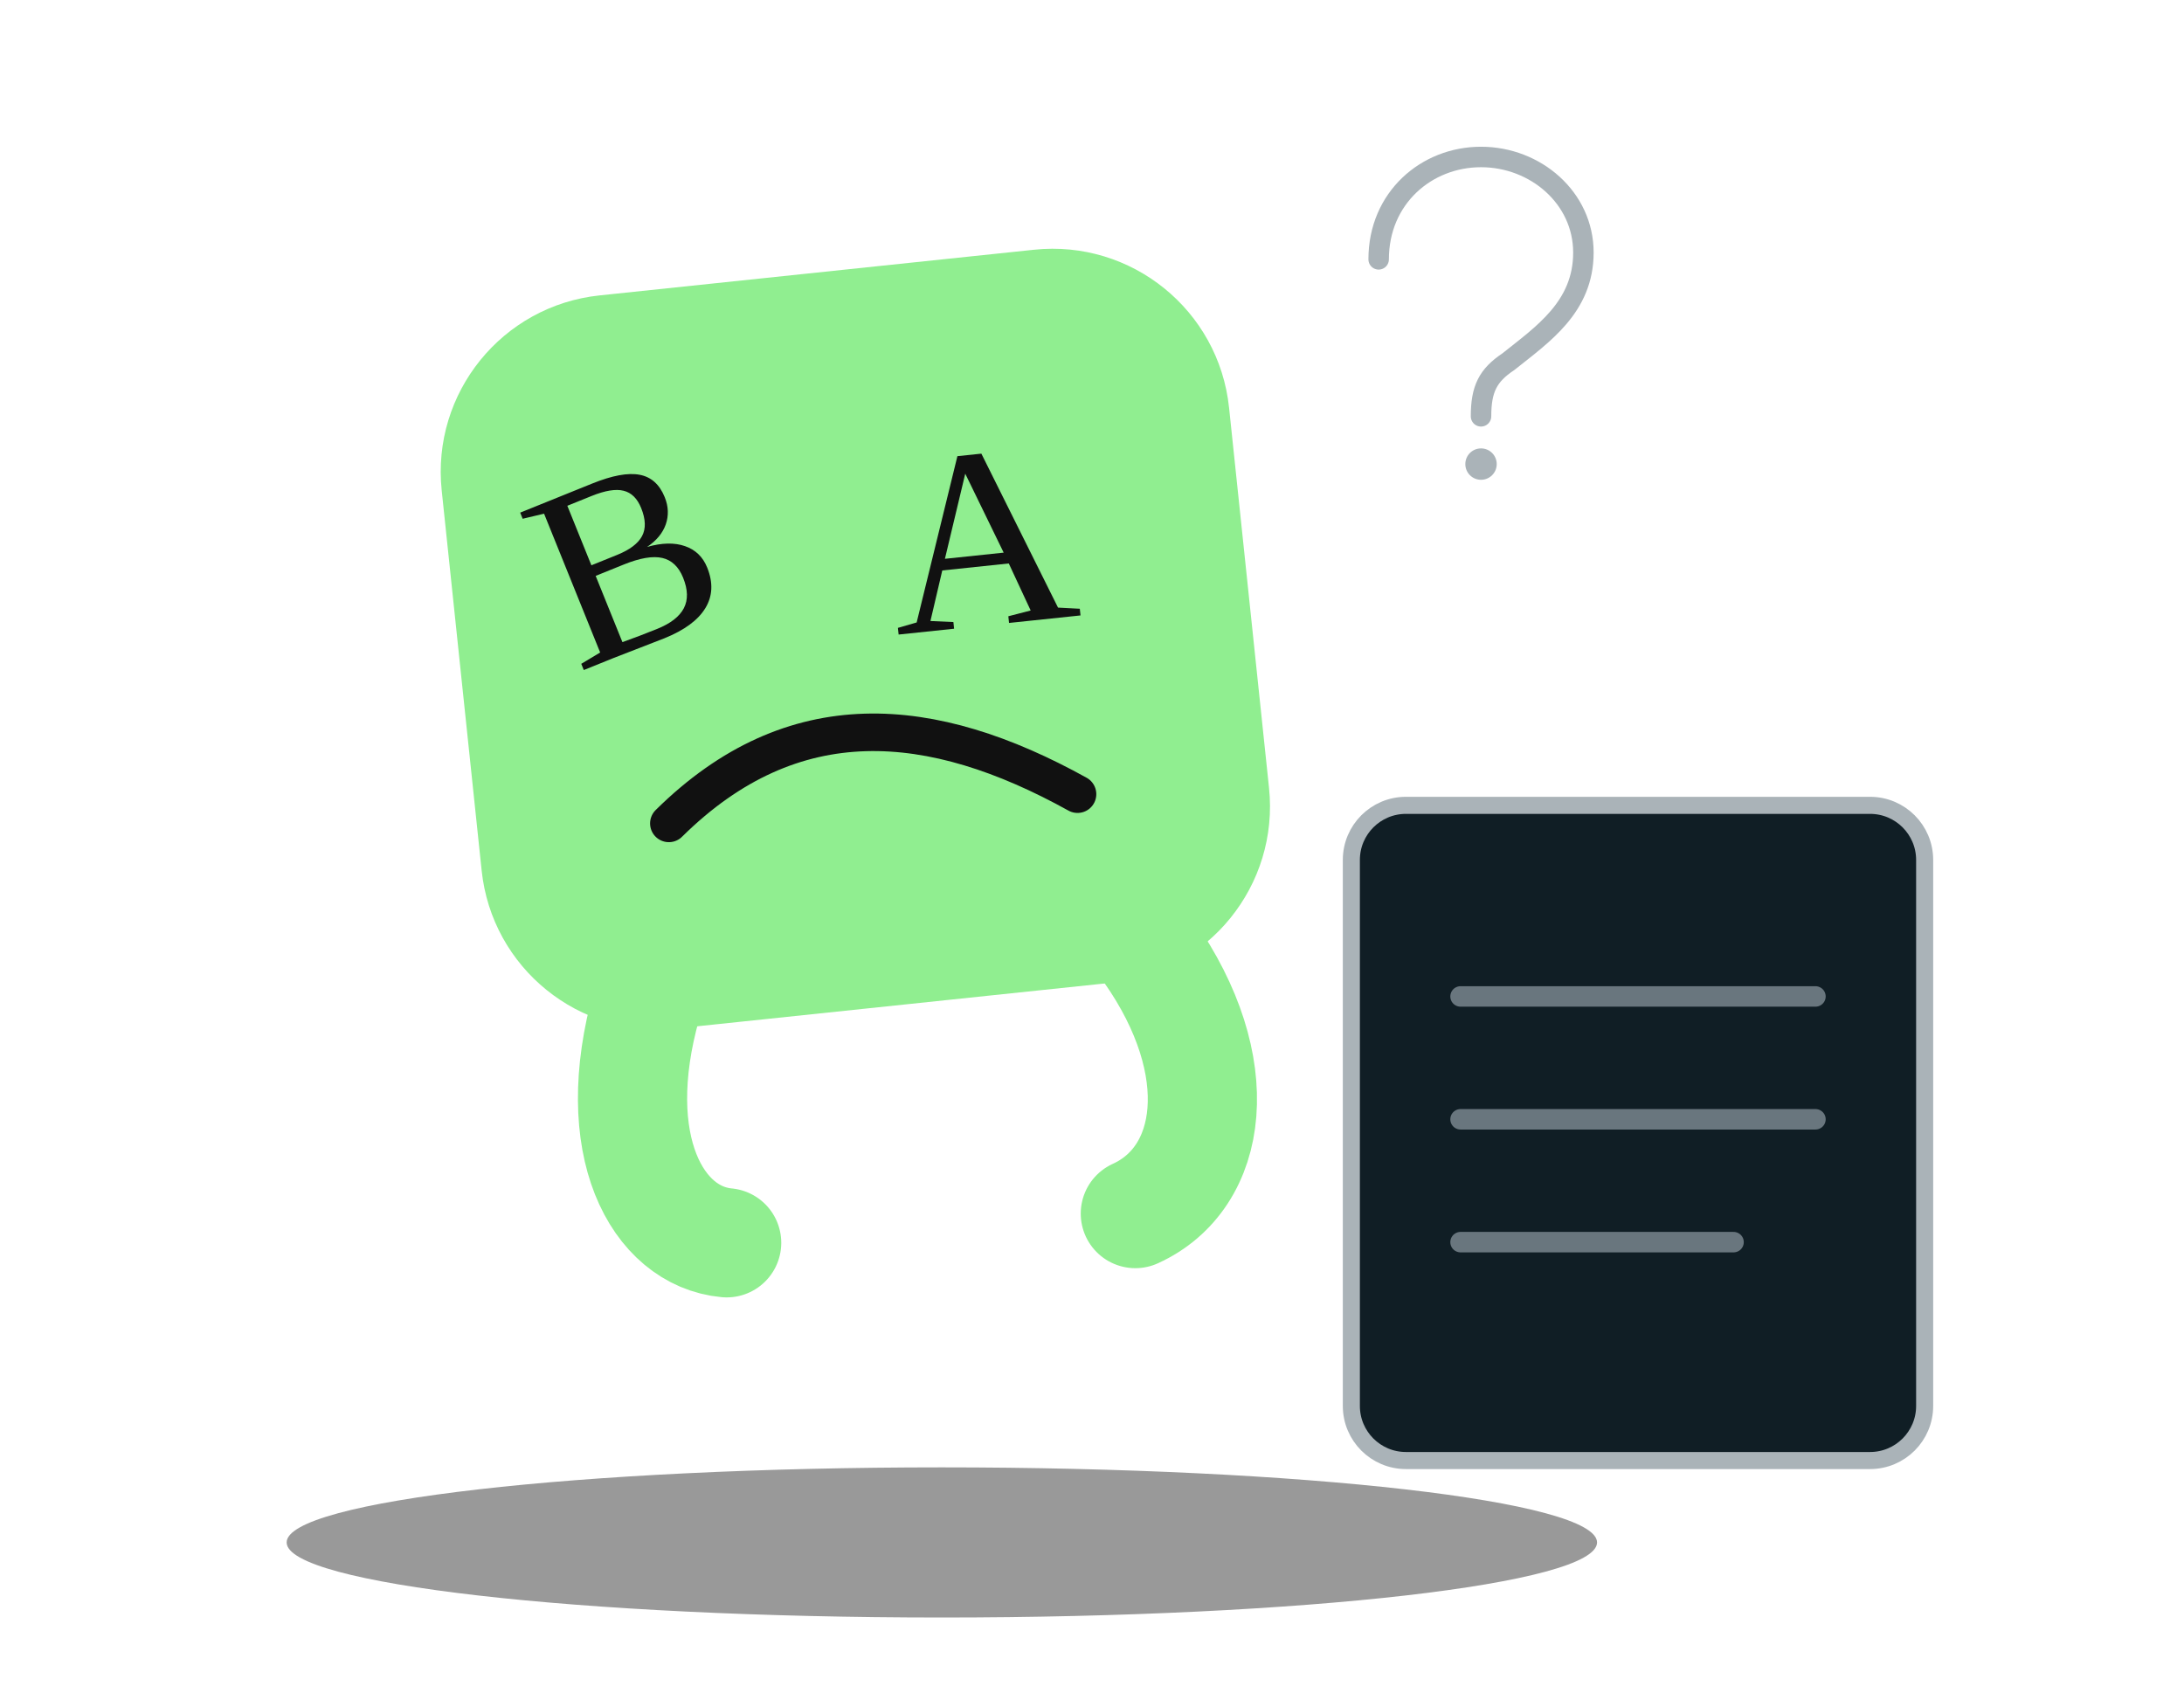
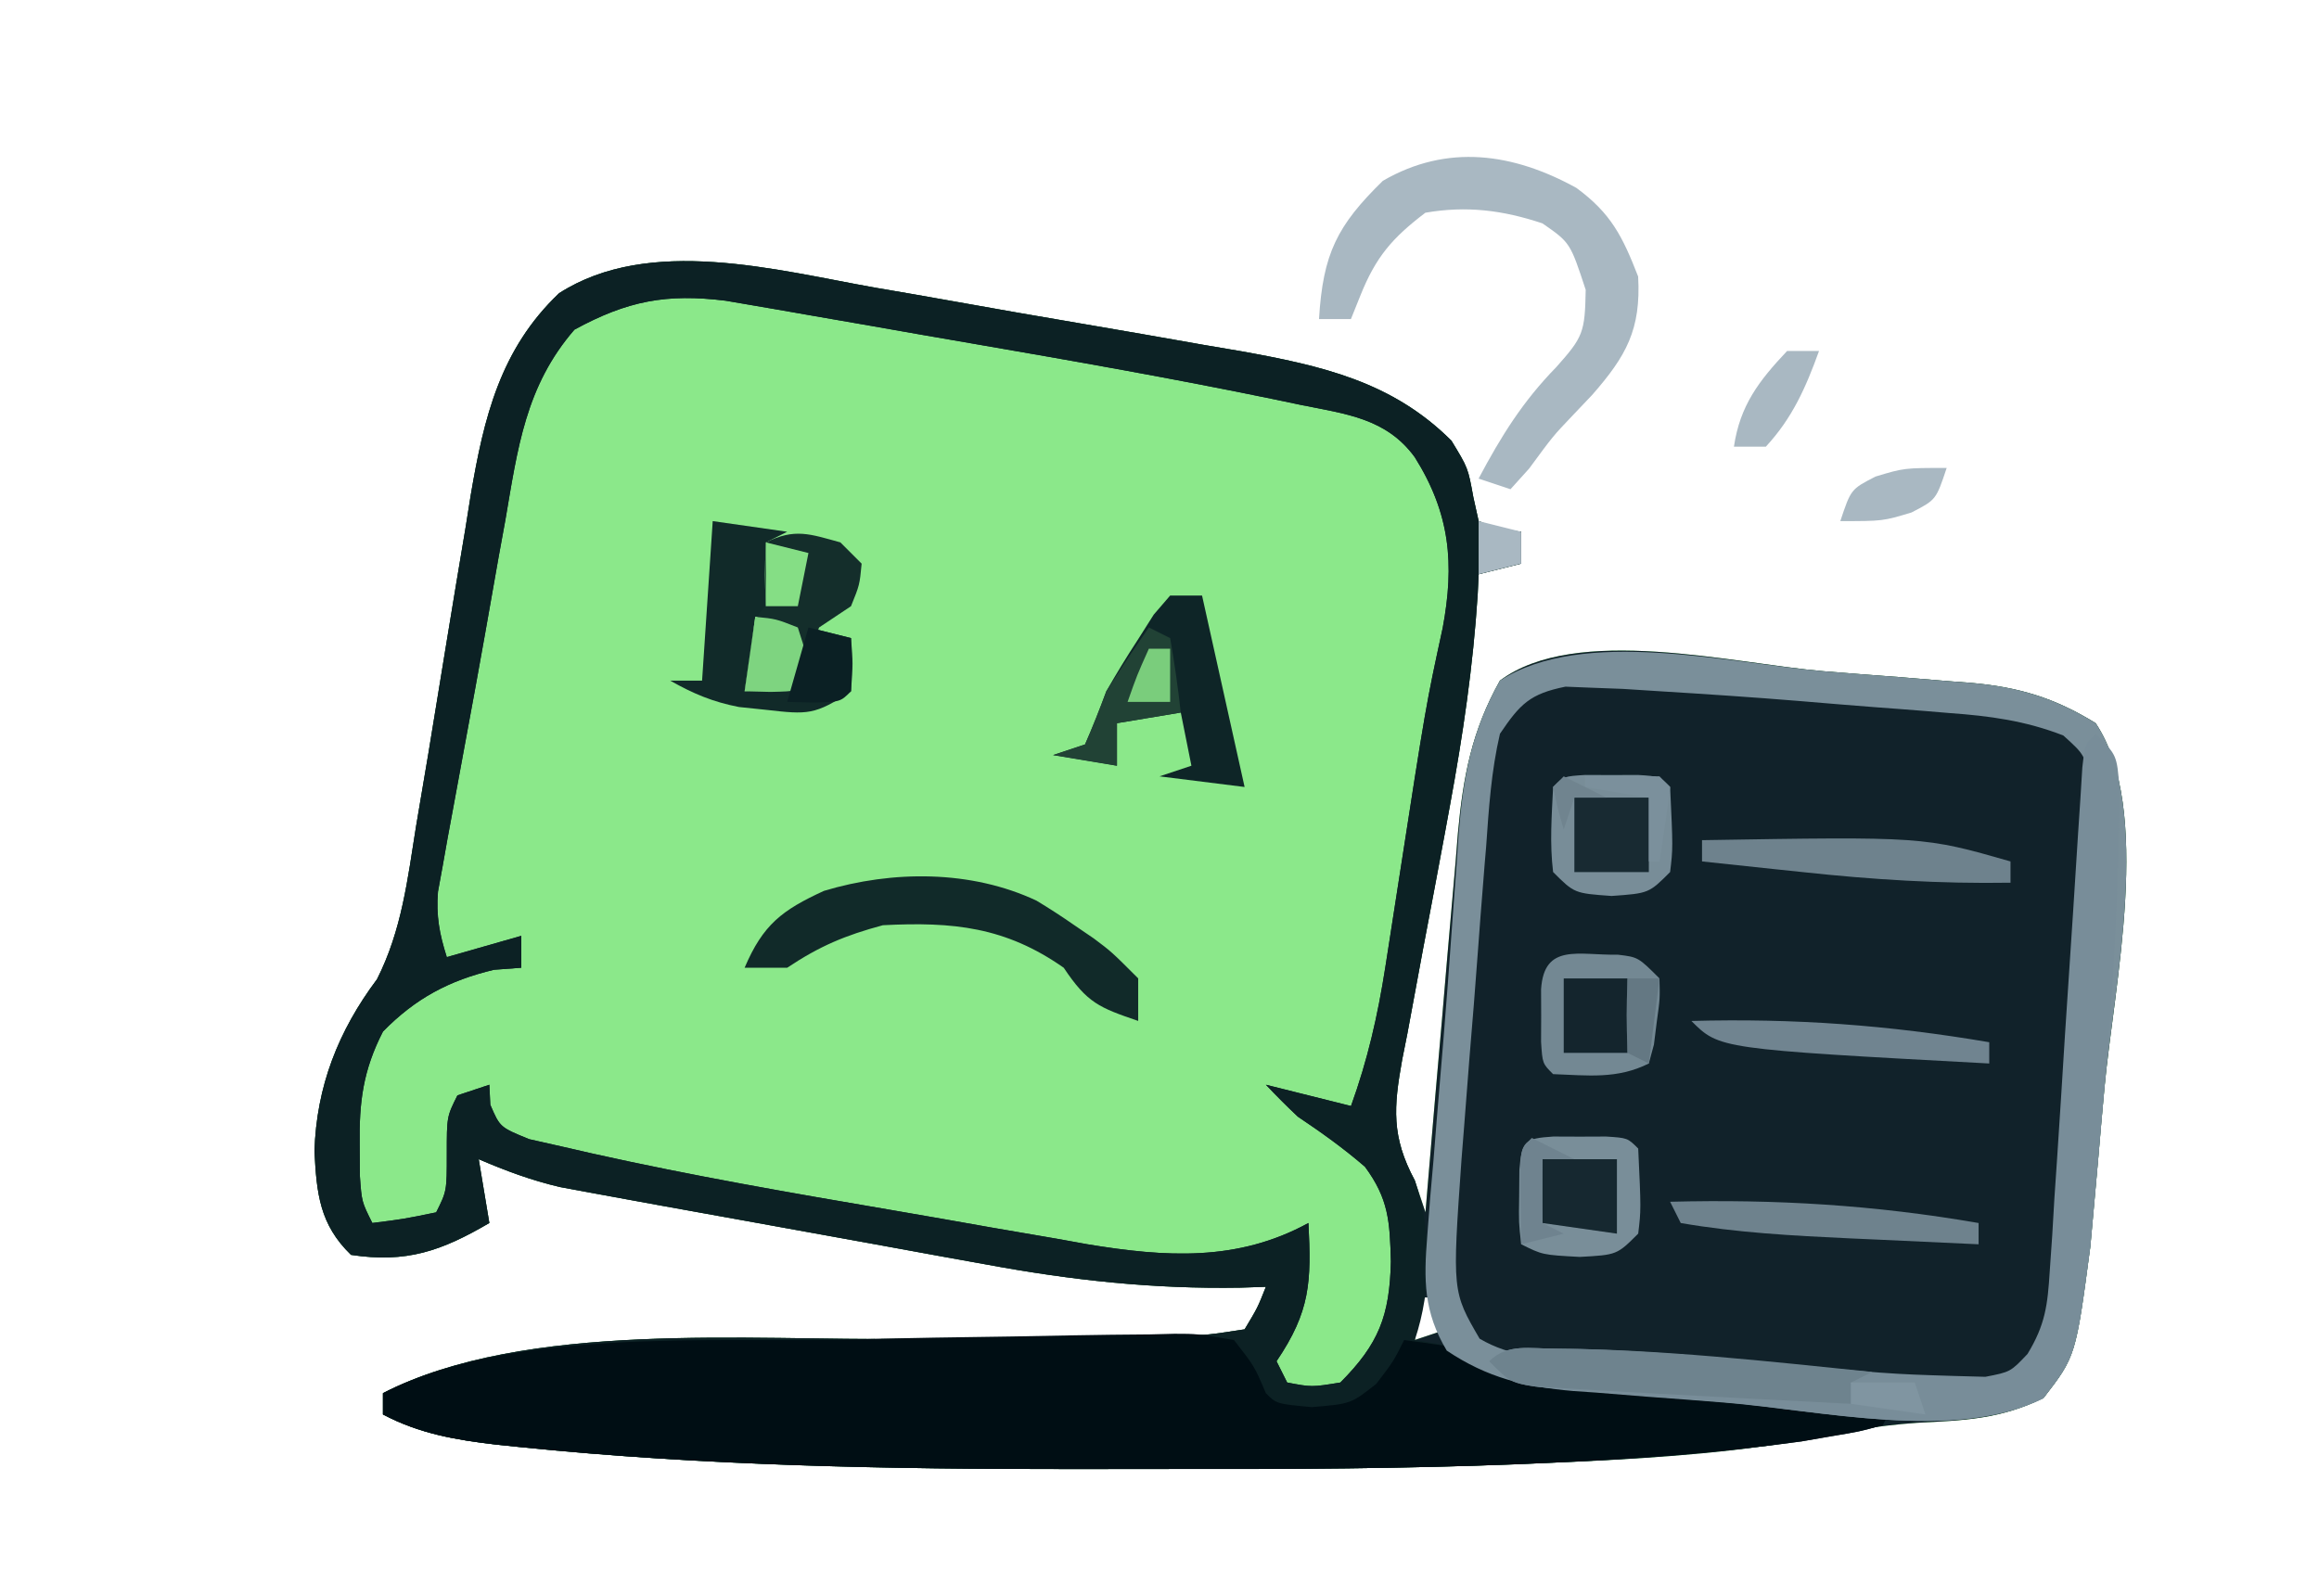
- <svg xmlns="http://www.w3.org/2000/svg" viewBox="0 0 320 250" fill="none">
-   <ellipse cx="138" cy="226" rx="96" ry="11" fill="#000" opacity="0.4" />
-   <g transform="translate(62 46) rotate(-6)">
-     <path d="M22 104c-8 20-2 34 8 36" stroke="#90EE90" stroke-width="16" stroke-linecap="round" />
-     <path d="M96 104c10 18 6 34-6 38" stroke="#90EE90" stroke-width="16" stroke-linecap="round" />
-     <rect width="116" height="108" rx="26" fill="#90EE90" />
-     <g fill="#111111" font-family="Georgia, 'Times New Roman', serif" font-size="38">
-       <text x="14" y="50" transform="rotate(-16 32 42)">B</text>
-       <text x="64" y="54">A</text>
-     </g>
-     <path d="M28 78c20-16 40-12 60 2" stroke="#111111" stroke-width="5.5" stroke-linecap="round" />
-   </g>
-   <g transform="translate(196 18)" fill="none" stroke="#AAB3B8" stroke-width="3" stroke-linecap="round">
-     <path d="M6 20c0-9 7-15 15-15s15 6 15 14c0 8-6 12-11 16-3 2-4 4-4 8" />
-     <circle cx="21" cy="50" r="2.3" fill="#AAB3B8" stroke="none" />
-   </g>
-   <g transform="translate(198 118)">
-     <rect width="84" height="96" rx="8" fill="#101E25" stroke="#AAB3B8" stroke-width="2.5" />
-     <g stroke="#69767E" stroke-width="3" stroke-linecap="round">
-       <path d="M16 28h52" />
-       <path d="M16 46h52" />
-       <path d="M16 64h40" />
-     </g>
-   </g>
+ <svg xmlns="http://www.w3.org/2000/svg" viewBox="0 0 218 150" fill="none">
+   <path d="M0 0 C1.23 0.21 2.46 0.42 3.73 0.64 C6.97 1.21 10.21 1.78 13.45 2.36 C15.43 2.7 17.41 3.04 19.39 3.38 C23.22 4.03 27.05 4.7 30.88 5.38 C32.05 5.57 33.22 5.77 34.42 5.98 C41.95 7.34 48.6 8.82 54.18 14.39 C55.74 16.95 55.74 16.95 56.24 19.7 C56.4 20.45 56.57 21.19 56.74 21.95 C58.8 22.77 58.8 22.77 60.74 22.95 C60.74 23.94 60.74 24.93 60.74 25.95 C59.42 26.28 58.1 26.61 56.74 26.95 C56.72 27.27 56.72 27.27 56.65 28.86 C56.22 35.57 55.26 42.09 54.04 48.7 C53.88 49.56 53.72 50.43 53.56 51.32 C52.89 54.93 52.21 58.54 51.52 62.15 C51.02 64.81 50.53 67.47 50.04 70.14 C49.96 70.54 49.96 70.54 49.55 72.6 C48.75 77.05 48.52 79.82 50.74 83.95 C51.07 84.94 51.4 85.93 51.74 86.95 C51.84 85.69 51.95 84.42 52.06 83.12 C52.45 78.4 52.87 73.68 53.28 68.97 C53.46 66.93 53.63 64.89 53.8 62.85 C54.05 59.92 54.31 56.98 54.57 54.04 C54.64 53.14 54.71 52.23 54.79 51.3 C55.28 45.96 56.1 41.67 58.74 36.95 C65.86 31.61 80.7 35.35 89.19 36.07 C91.56 36.27 93.93 36.44 96.31 36.62 C97.83 36.75 99.36 36.88 100.88 37 C101.58 37.05 102.28 37.1 103 37.16 C107.51 37.56 110.89 38.57 114.74 40.95 C120.16 49.08 116.45 65.67 115.57 75.25 C115.36 77.48 115.17 79.71 114.98 81.95 C114.85 83.4 114.72 84.85 114.59 86.3 C114.53 86.94 114.53 86.94 114.24 90.18 C112.87 100.48 112.87 100.48 109.86 104.39 C105.84 106.4 102.38 106.51 97.93 106.74 C94.1 107 90.45 107.68 86.7 108.45 C78.94 109.76 71.06 110.18 63.21 110.51 C62.71 110.53 62.71 110.53 60.21 110.64 C49.64 111.05 39.06 111.1 28.48 111.08 C25.24 111.08 22 111.08 18.77 111.09 C1.35 111.1 -16.05 110.79 -33.39 109.02 C-34.11 108.94 -34.84 108.87 -35.58 108.79 C-39.41 108.35 -42.83 107.76 -46.26 105.95 C-46.26 105.29 -46.26 104.63 -46.26 103.95 C-32.87 97.08 -11.64 99.04 3.03 98.85 C6.6 98.8 10.16 98.74 13.73 98.68 C16.41 98.64 19.08 98.62 21.76 98.61 C23.42 98.58 25.09 98.56 26.75 98.53 C27.14 98.53 27.14 98.53 29.1 98.53 C31.26 98.48 31.26 98.48 34.74 97.95 C35.96 95.92 35.96 95.92 36.74 93.95 C35.95 93.98 35.17 94 34.36 94.03 C26.13 94.17 18.48 93.34 10.39 91.84 C9.18 91.62 7.97 91.4 6.72 91.18 C4.18 90.72 1.64 90.26 -0.89 89.79 C-4.78 89.08 -8.66 88.38 -12.55 87.68 C-15.03 87.24 -17.5 86.79 -19.98 86.34 C-20.56 86.23 -20.56 86.23 -23.49 85.7 C-24.57 85.5 -25.65 85.3 -26.76 85.1 C-27.7 84.92 -28.65 84.75 -29.62 84.57 C-32.31 83.94 -34.73 83.04 -37.26 81.95 C-36.93 83.93 -36.6 85.91 -36.26 87.95 C-40.75 90.58 -44.05 91.74 -49.26 90.95 C-52.22 88.09 -52.5 85.16 -52.7 81.2 C-52.52 75.13 -50.46 69.89 -46.82 65.03 C-44.49 60.42 -43.95 55.66 -43.14 50.59 C-42.76 48.32 -42.38 46.05 -41.99 43.78 C-41.41 40.21 -40.82 36.64 -40.24 33.07 C-39.68 29.62 -39.1 26.17 -38.52 22.71 C-38.35 21.66 -38.18 20.6 -38.01 19.51 C-36.77 12.21 -35.24 5.79 -29.7 0.52 C-21.2 -4.93 -9.3 -1.65 0 0 Z M50.74 94.95 C50.74 96.27 50.74 97.59 50.74 98.95 C51.73 98.62 52.72 98.29 53.74 97.95 C53.41 96.96 53.08 95.97 52.74 94.95 C52.08 94.95 51.42 94.95 50.74 94.95 Z " fill="#8BE88A" transform="translate(82.26172,27.04688)" />
+   <path d="M0 0 C1.23 0.21 2.46 0.42 3.73 0.64 C6.97 1.21 10.21 1.78 13.45 2.36 C15.43 2.7 17.41 3.04 19.39 3.38 C23.22 4.03 27.05 4.7 30.88 5.38 C32.05 5.57 33.22 5.77 34.42 5.98 C41.95 7.34 48.6 8.82 54.18 14.39 C55.74 16.95 55.74 16.95 56.24 19.7 C56.4 20.45 56.57 21.19 56.74 21.95 C58.8 22.77 58.8 22.77 60.74 22.95 C60.74 23.94 60.74 24.93 60.74 25.95 C59.42 26.28 58.1 26.61 56.74 26.95 C56.72 27.27 56.72 27.27 56.65 28.86 C56.22 35.57 55.26 42.09 54.04 48.7 C53.88 49.56 53.72 50.43 53.56 51.32 C52.89 54.93 52.21 58.54 51.52 62.15 C51.02 64.81 50.53 67.47 50.04 70.14 C49.96 70.54 49.96 70.54 49.55 72.6 C48.75 77.05 48.52 79.82 50.74 83.95 C51.07 84.94 51.4 85.93 51.74 86.95 C51.84 85.69 51.95 84.42 52.06 83.12 C52.45 78.4 52.87 73.68 53.28 68.97 C53.46 66.93 53.63 64.89 53.8 62.85 C54.05 59.92 54.31 56.98 54.57 54.04 C54.64 53.14 54.71 52.23 54.79 51.3 C55.28 45.96 56.1 41.67 58.74 36.95 C65.86 31.61 80.7 35.35 89.19 36.07 C91.56 36.27 93.93 36.44 96.31 36.62 C97.83 36.75 99.36 36.88 100.88 37 C101.58 37.05 102.28 37.1 103 37.16 C107.51 37.56 110.89 38.57 114.74 40.95 C120.16 49.08 116.45 65.67 115.57 75.25 C115.36 77.48 115.17 79.71 114.98 81.95 C114.85 83.4 114.72 84.85 114.59 86.3 C114.53 86.94 114.53 86.94 114.24 90.18 C112.87 100.48 112.87 100.48 109.86 104.39 C105.84 106.4 102.38 106.51 97.93 106.74 C94.1 107 90.45 107.68 86.7 108.45 C78.94 109.76 71.06 110.18 63.21 110.51 C62.71 110.53 62.71 110.53 60.21 110.64 C49.64 111.05 39.06 111.1 28.48 111.08 C25.24 111.08 22 111.08 18.77 111.09 C1.35 111.1 -16.05 110.79 -33.39 109.02 C-34.11 108.94 -34.84 108.87 -35.58 108.79 C-39.41 108.35 -42.83 107.76 -46.26 105.95 C-46.26 105.29 -46.26 104.63 -46.26 103.95 C-32.87 97.08 -11.64 99.04 3.03 98.85 C6.6 98.8 10.16 98.74 13.73 98.68 C16.41 98.64 19.08 98.62 21.76 98.61 C23.42 98.58 25.09 98.56 26.75 98.53 C27.14 98.53 27.14 98.53 29.1 98.53 C31.26 98.48 31.26 98.48 34.74 97.95 C35.96 95.92 35.96 95.92 36.74 93.95 C35.95 93.98 35.17 94 34.36 94.03 C26.13 94.17 18.48 93.34 10.39 91.84 C9.18 91.62 7.97 91.4 6.72 91.18 C4.18 90.72 1.64 90.26 -0.89 89.79 C-4.78 89.08 -8.66 88.38 -12.55 87.68 C-15.03 87.24 -17.5 86.79 -19.98 86.34 C-20.56 86.23 -20.56 86.23 -23.49 85.7 C-24.57 85.5 -25.65 85.3 -26.76 85.1 C-27.7 84.92 -28.65 84.75 -29.62 84.57 C-32.31 83.94 -34.73 83.04 -37.26 81.95 C-36.93 83.93 -36.6 85.91 -36.26 87.95 C-40.75 90.58 -44.05 91.74 -49.26 90.95 C-52.22 88.09 -52.5 85.16 -52.7 81.2 C-52.52 75.13 -50.46 69.89 -46.82 65.03 C-44.49 60.42 -43.95 55.66 -43.14 50.59 C-42.76 48.32 -42.38 46.05 -41.99 43.78 C-41.41 40.21 -40.82 36.64 -40.24 33.07 C-39.68 29.62 -39.1 26.17 -38.52 22.71 C-38.35 21.66 -38.18 20.6 -38.01 19.51 C-36.77 12.21 -35.24 5.79 -29.7 0.52 C-21.2 -4.93 -9.3 -1.65 0 0 Z M-28.26 3.95 C-32.86 9.25 -33.6 15.12 -34.76 21.89 C-34.86 22.46 -34.86 22.46 -35.39 25.34 C-35.81 27.7 -36.23 30.06 -36.64 32.43 C-37.24 35.83 -37.87 39.24 -38.5 42.64 C-38.88 44.7 -39.26 46.76 -39.64 48.83 C-39.82 49.79 -40 50.75 -40.18 51.74 C-40.34 52.63 -40.5 53.53 -40.66 54.45 C-40.73 54.83 -40.73 54.83 -41.09 56.8 C-41.27 59.09 -40.95 60.77 -40.26 62.95 C-37.95 62.29 -35.64 61.63 -33.26 60.95 C-33.26 61.94 -33.26 62.93 -33.26 63.95 C-34.11 64.02 -34.95 64.08 -35.82 64.14 C-40.04 65.14 -43.22 66.84 -46.26 69.95 C-48.13 73.59 -48.51 76.57 -48.45 80.64 C-48.44 81.59 -48.44 82.55 -48.43 83.53 C-48.26 85.95 -48.26 85.95 -47.26 87.95 C-44.32 87.58 -44.32 87.58 -41.26 86.95 C-40.26 84.95 -40.26 84.95 -40.26 81.45 C-40.26 77.95 -40.26 77.95 -39.26 75.95 C-38.77 75.79 -38.77 75.79 -36.26 74.95 C-36.23 75.57 -36.2 76.19 -36.17 76.83 C-35.26 78.95 -35.26 78.95 -32.51 80.07 C-31.25 80.35 -29.99 80.64 -28.7 80.93 C-28.34 81.01 -28.34 81.01 -26.57 81.42 C-17.26 83.5 -7.86 85.13 1.53 86.73 C4.7 87.27 7.86 87.83 11.02 88.39 C13.06 88.74 15.1 89.09 17.14 89.44 C18.07 89.61 19 89.78 19.96 89.95 C27.29 91.16 34.06 91.61 40.74 87.95 C41.02 93.5 40.92 96.25 37.74 100.95 C38.07 101.61 38.4 102.27 38.74 102.95 C41.05 103.39 41.05 103.39 43.74 102.95 C47.36 99.31 48.37 96.68 48.49 91.58 C48.39 87.82 48.29 85.7 46.05 82.66 C44.02 80.91 41.96 79.44 39.74 77.95 C38.71 76.98 37.71 75.98 36.74 74.95 C39.38 75.61 42.02 76.27 44.74 76.95 C46.3 72.63 47.25 68.48 47.96 63.94 C48.06 63.28 48.16 62.63 48.27 61.95 C48.6 59.87 48.92 57.79 49.24 55.7 C51.79 39.23 51.79 39.23 53.36 32 C54.48 25.98 54.07 21.26 50.74 15.95 C48.07 12.28 44.25 11.88 40.04 11.03 C39.25 10.87 38.47 10.7 37.66 10.53 C28.14 8.56 18.57 6.88 9 5.23 C5.88 4.7 2.77 4.15 -0.35 3.6 C-2.35 3.25 -4.35 2.91 -6.34 2.56 C-7.27 2.4 -8.19 2.24 -9.14 2.07 C-10.01 1.92 -10.87 1.78 -11.76 1.62 C-12.13 1.56 -12.13 1.56 -14.04 1.23 C-19.6 0.54 -23.27 1.23 -28.26 3.95 Z M50.74 94.95 C50.74 96.27 50.74 97.59 50.74 98.95 C51.73 98.62 52.72 98.29 53.74 97.95 C53.41 96.96 53.08 95.97 52.74 94.95 C52.08 94.95 51.42 94.95 50.74 94.95 Z " fill="#11222A" transform="translate(82.26172,27.04688)" />
+   <path d="M0 0 C1.23 0.21 2.46 0.42 3.73 0.64 C6.97 1.21 10.21 1.78 13.45 2.36 C15.43 2.7 17.41 3.04 19.39 3.38 C23.22 4.03 27.05 4.7 30.88 5.38 C32.05 5.57 33.22 5.77 34.42 5.98 C41.95 7.34 48.6 8.82 54.18 14.39 C55.74 16.95 55.74 16.95 56.24 19.7 C56.4 20.45 56.57 21.19 56.74 21.95 C58.8 22.77 58.8 22.77 60.74 22.95 C60.74 23.94 60.74 24.93 60.74 25.95 C59.42 26.28 58.1 26.61 56.74 26.95 C56.72 27.27 56.72 27.27 56.65 28.86 C56.22 35.57 55.26 42.09 54.04 48.7 C53.88 49.56 53.72 50.43 53.56 51.32 C52.89 54.93 52.21 58.54 51.52 62.15 C51.02 64.81 50.53 67.47 50.04 70.14 C49.96 70.54 49.96 70.54 49.55 72.6 C48.75 77.05 48.52 79.82 50.74 83.95 C52.34 88.76 52.35 94.12 50.74 98.95 C51.11 99.02 51.11 99.02 52.99 99.33 C55.74 99.95 55.74 99.95 57.39 100.94 C60.82 102.42 64.32 102.54 68 102.8 C68.8 102.87 69.59 102.93 70.41 103 C72.93 103.2 75.46 103.39 77.99 103.58 C79.7 103.71 81.42 103.85 83.14 103.98 C87.34 104.32 91.54 104.64 95.74 104.95 C95.41 105.61 95.08 106.27 94.74 106.95 C92.59 107.55 92.59 107.55 89.8 108.02 C88.9 108.17 88.01 108.33 87.09 108.49 C79.15 109.59 71.21 110.17 63.21 110.51 C62.71 110.53 62.71 110.53 60.21 110.64 C49.64 111.05 39.06 111.1 28.48 111.08 C25.24 111.08 22 111.08 18.77 111.09 C1.35 111.1 -16.05 110.79 -33.39 109.02 C-34.11 108.94 -34.84 108.87 -35.58 108.79 C-39.41 108.35 -42.83 107.76 -46.26 105.95 C-46.26 105.29 -46.26 104.63 -46.26 103.95 C-32.87 97.08 -11.64 99.04 3.03 98.85 C6.6 98.8 10.16 98.74 13.73 98.68 C16.41 98.64 19.08 98.62 21.76 98.61 C23.42 98.58 25.09 98.56 26.75 98.53 C27.14 98.53 27.14 98.53 29.1 98.53 C31.26 98.48 31.26 98.48 34.74 97.95 C35.96 95.92 35.96 95.92 36.74 93.95 C35.95 93.98 35.17 94 34.36 94.03 C26.13 94.17 18.48 93.34 10.39 91.84 C9.18 91.62 7.97 91.4 6.72 91.18 C4.18 90.72 1.64 90.26 -0.89 89.79 C-4.78 89.08 -8.66 88.38 -12.55 87.68 C-15.03 87.24 -17.5 86.79 -19.98 86.34 C-20.56 86.23 -20.56 86.23 -23.49 85.7 C-24.57 85.5 -25.65 85.3 -26.76 85.1 C-27.7 84.92 -28.65 84.75 -29.62 84.57 C-32.31 83.94 -34.73 83.04 -37.26 81.95 C-36.93 83.93 -36.6 85.91 -36.26 87.95 C-40.75 90.58 -44.05 91.74 -49.26 90.95 C-52.22 88.09 -52.5 85.16 -52.7 81.2 C-52.52 75.13 -50.46 69.89 -46.82 65.03 C-44.49 60.42 -43.95 55.66 -43.14 50.59 C-42.76 48.32 -42.38 46.05 -41.99 43.78 C-41.41 40.21 -40.82 36.64 -40.24 33.07 C-39.68 29.62 -39.1 26.17 -38.52 22.71 C-38.35 21.66 -38.18 20.6 -38.01 19.51 C-36.77 12.21 -35.24 5.79 -29.7 0.52 C-21.2 -4.93 -9.3 -1.65 0 0 Z M-28.26 3.95 C-32.86 9.25 -33.6 15.12 -34.76 21.89 C-34.86 22.46 -34.86 22.46 -35.39 25.34 C-35.81 27.7 -36.23 30.06 -36.64 32.43 C-37.24 35.83 -37.87 39.24 -38.5 42.64 C-38.88 44.7 -39.26 46.76 -39.64 48.83 C-39.82 49.79 -40 50.75 -40.18 51.74 C-40.34 52.63 -40.5 53.53 -40.66 54.45 C-40.73 54.83 -40.73 54.83 -41.09 56.8 C-41.27 59.09 -40.95 60.77 -40.26 62.95 C-37.95 62.29 -35.64 61.63 -33.26 60.95 C-33.26 61.94 -33.26 62.93 -33.26 63.95 C-34.11 64.02 -34.95 64.08 -35.82 64.14 C-40.04 65.14 -43.22 66.84 -46.26 69.95 C-48.13 73.59 -48.51 76.57 -48.45 80.64 C-48.44 81.59 -48.44 82.55 -48.43 83.53 C-48.26 85.95 -48.26 85.95 -47.26 87.95 C-44.32 87.58 -44.32 87.58 -41.26 86.95 C-40.26 84.95 -40.26 84.95 -40.26 81.45 C-40.26 77.95 -40.26 77.95 -39.26 75.95 C-38.77 75.79 -38.77 75.79 -36.26 74.95 C-36.23 75.57 -36.2 76.19 -36.17 76.83 C-35.26 78.95 -35.26 78.95 -32.51 80.07 C-31.25 80.35 -29.99 80.64 -28.7 80.93 C-28.34 81.01 -28.34 81.01 -26.57 81.42 C-17.26 83.5 -7.86 85.13 1.53 86.73 C4.7 87.27 7.86 87.83 11.02 88.39 C13.06 88.74 15.1 89.09 17.14 89.44 C18.07 89.61 19 89.78 19.96 89.95 C27.29 91.16 34.06 91.61 40.74 87.95 C41.02 93.5 40.92 96.25 37.74 100.95 C38.07 101.61 38.4 102.27 38.74 102.95 C41.05 103.39 41.05 103.39 43.74 102.95 C47.36 99.31 48.37 96.68 48.49 91.58 C48.39 87.82 48.29 85.7 46.05 82.66 C44.02 80.91 41.96 79.44 39.74 77.95 C38.71 76.98 37.71 75.98 36.74 74.95 C39.38 75.61 42.02 76.27 44.74 76.95 C46.3 72.63 47.25 68.48 47.96 63.94 C48.06 63.28 48.16 62.63 48.27 61.95 C48.6 59.87 48.92 57.79 49.24 55.7 C51.79 39.23 51.79 39.23 53.36 32 C54.48 25.98 54.07 21.26 50.74 15.95 C48.07 12.28 44.25 11.88 40.04 11.03 C39.25 10.87 38.47 10.7 37.66 10.53 C28.14 8.56 18.57 6.88 9 5.23 C5.88 4.7 2.77 4.15 -0.35 3.6 C-2.35 3.25 -4.35 2.91 -6.34 2.56 C-7.27 2.4 -8.19 2.24 -9.14 2.07 C-10.01 1.92 -10.87 1.78 -11.76 1.62 C-12.13 1.56 -12.13 1.56 -14.04 1.23 C-19.6 0.54 -23.27 1.23 -28.26 3.95 Z " fill="#0C2124" transform="translate(82.26172,27.04688)" />
+   <path d="M0 0 C5.1 -0.13 10.2 -0.22 15.3 -0.28 C17.04 -0.31 18.78 -0.34 20.52 -0.38 C22.99 -0.43 25.46 -0.45 27.92 -0.47 C28.3 -0.48 28.3 -0.48 30.19 -0.53 C32.29 -0.53 32.29 -0.53 35.79 0.06 C37.72 2.53 37.72 2.53 38.79 5.06 C39.79 6.06 39.79 6.06 43.1 6.37 C46.79 6.06 46.79 6.06 49.17 4.18 C50.79 2.06 50.79 2.06 51.79 0.06 C57.38 0.82 57.38 0.82 59.48 2.04 C62.89 3.54 66.38 3.64 70.06 3.91 C70.85 3.97 71.64 4.04 72.46 4.1 C74.99 4.3 77.51 4.49 80.04 4.68 C81.76 4.82 83.47 4.95 85.19 5.09 C89.39 5.42 93.59 5.74 97.79 6.06 C97.46 6.72 97.13 7.38 96.79 8.06 C94.64 8.66 94.64 8.66 91.85 9.12 C90.96 9.28 90.06 9.43 89.14 9.59 C81.2 10.69 73.26 11.27 65.26 11.61 C64.77 11.63 64.77 11.63 62.27 11.74 C51.69 12.15 41.11 12.21 30.53 12.19 C27.29 12.18 24.06 12.19 20.82 12.19 C3.41 12.2 -14 11.89 -31.33 10.12 C-31.7 10.08 -31.7 10.08 -33.53 9.9 C-37.35 9.45 -40.78 8.87 -44.21 7.06 C-44.21 6.4 -44.21 5.74 -44.21 5.06 C-32.03 -1.19 -13.39 0.35 0 0 Z " fill="#000E14" transform="translate(80.20947,125.9421)" />
+   <path d="M0 0 C2.37 0.2 4.74 0.37 7.11 0.55 C8.64 0.68 10.17 0.81 11.69 0.93 C12.04 0.96 12.04 0.96 13.81 1.09 C18.32 1.49 21.69 2.5 25.55 4.88 C30.97 13.01 27.26 29.6 26.37 39.18 C26.17 41.41 25.98 43.64 25.79 45.88 C25.66 47.33 25.53 48.78 25.4 50.23 C25.28 51.51 25.17 52.79 25.05 54.11 C23.68 64.43 23.68 64.43 20.61 68.38 C12.29 72.46 -0.26 69.51 -9.33 68.77 C-11.78 68.57 -14.22 68.39 -16.67 68.21 C-18.24 68.09 -19.81 67.96 -21.38 67.83 C-22.1 67.78 -22.82 67.73 -23.57 67.68 C-28.13 67.28 -31.63 66.44 -35.45 63.88 C-37.63 60.23 -37.62 57.25 -37.28 53.08 C-37.2 51.95 -37.11 50.82 -37.02 49.65 C-36.92 48.45 -36.81 47.25 -36.7 46.01 C-36.6 44.77 -36.5 43.53 -36.4 42.26 C-36.19 39.71 -35.98 37.16 -35.76 34.61 C-35.47 31.13 -35.22 27.65 -34.97 24.17 C-34.82 22.14 -34.67 20.1 -34.52 18.07 C-34.45 17.14 -34.39 16.21 -34.33 15.26 C-33.89 9.88 -33.12 5.62 -30.45 0.88 C-22.62 -4.18 -8.95 -0.75 0 0 Z M-30.45 5.88 C-31.27 9.4 -31.5 12.93 -31.75 16.53 C-31.84 17.57 -31.93 18.61 -32.01 19.69 C-32.19 21.89 -32.36 24.1 -32.52 26.31 C-32.76 29.67 -33.04 33.04 -33.32 36.4 C-33.48 38.55 -33.65 40.69 -33.82 42.84 C-33.9 43.84 -33.98 44.84 -34.06 45.87 C-34.94 58.33 -34.94 58.33 -32.36 62.76 C-29.4 64.5 -26.31 64.6 -22.96 64.83 C-22.22 64.89 -21.48 64.96 -20.71 65.02 C-19.14 65.15 -17.56 65.27 -15.99 65.39 C-13.62 65.57 -11.26 65.76 -8.89 65.96 C-4.42 66.33 0.06 66.62 4.55 66.88 C5.83 66.97 7.11 67.05 8.44 67.14 C9.59 67.19 10.74 67.23 11.93 67.28 C12.93 67.32 13.92 67.37 14.95 67.42 C17.55 66.88 17.55 66.88 19.83 64.89 C22 61.09 22.35 57.66 22.59 53.39 C22.65 52.57 22.71 51.74 22.78 50.9 C22.9 49.15 23.02 47.41 23.13 45.67 C23.29 43.05 23.48 40.44 23.68 37.82 C24.03 32.84 24.3 27.87 24.55 22.88 C24.59 22.13 24.63 21.37 24.68 20.59 C24.79 18.5 24.87 16.41 24.94 14.31 C24.98 13.14 25.03 11.96 25.08 10.75 C24.55 7.88 24.55 7.88 22.51 6.04 C18.94 4.65 15.57 4.2 11.79 3.93 C11.04 3.87 10.3 3.81 9.53 3.74 C7.96 3.62 6.39 3.49 4.82 3.38 C2.45 3.2 0.08 3 -2.29 2.8 C-6.68 2.44 -11.06 2.15 -15.45 1.88 C-16.59 1.81 -17.72 1.74 -18.88 1.66 C-19.85 1.63 -20.82 1.59 -21.82 1.55 C-22.23 1.53 -22.23 1.53 -24.29 1.45 C-27.61 2.12 -28.54 3.05 -30.45 5.88 Z " fill="#7A8F9A" transform="translate(171.4539,63.11694)" />
+   <path d="M0 0 C2 2 2 2 2.24 5.08 C2.17 14.53 1.7 23.88 0.83 33.29 C0.62 35.53 0.43 37.76 0.24 39.99 C0.11 41.44 -0.02 42.89 -0.15 44.34 C-0.26 45.62 -0.38 46.91 -0.5 48.22 C-1.87 58.54 -1.87 58.54 -4.94 62.5 C-13.32 66.6 -25.96 63.59 -35.1 62.83 C-37.59 62.62 -40.08 62.43 -42.56 62.24 C-44.15 62.11 -45.73 61.98 -47.32 61.85 C-48.06 61.8 -48.8 61.74 -49.57 61.68 C-54.77 61.23 -54.77 61.23 -57 59 C-55.29 57.29 -53.15 57.83 -50.81 57.81 C-44.5 57.85 -38.28 58.39 -32 59 C-19.5 60.19 -19.5 60.19 -13.31 60.38 C-12.83 60.39 -12.83 60.39 -10.36 60.46 C-8 60 -8 60 -6.4 58.31 C-4.73 55.56 -4.51 53.72 -4.31 50.51 C-4.23 49.42 -4.15 48.32 -4.08 47.19 C-4.01 46.01 -3.94 44.83 -3.87 43.61 C-3.79 42.4 -3.7 41.19 -3.62 39.94 C-3.36 36.06 -3.12 32.19 -2.88 28.31 C-2.62 24.43 -2.37 20.54 -2.11 16.65 C-1.95 14.24 -1.8 11.82 -1.65 9.4 C-1.58 8.31 -1.51 7.22 -1.43 6.1 C-1.37 5.14 -1.31 4.17 -1.25 3.18 C-1 1 -1 1 0 0 Z " fill="#788D99" transform="translate(197,69)" />
+   <path d="M0 0 C3.25 2.39 4.33 4.55 5.8 8.33 C6.08 13.33 4.67 15.81 1.49 19.45 C0.86 20.11 0.23 20.78 -0.42 21.46 C-2.2 23.33 -2.2 23.33 -4.45 26.39 C-5.02 27.03 -5.6 27.67 -6.2 28.33 C-7.19 28 -8.18 27.67 -9.2 27.33 C-7.06 23.31 -5.06 20.09 -1.88 16.83 C0.62 14.02 0.8 13.6 0.87 9.58 C-0.59 5.14 -0.59 5.14 -3.2 3.33 C-6.92 2.09 -10.33 1.66 -14.2 2.33 C-17.33 4.71 -18.86 6.49 -20.32 10.14 C-20.61 10.86 -20.9 11.58 -21.2 12.33 C-22.19 12.33 -23.18 12.33 -24.2 12.33 C-23.83 6.16 -22.49 3.53 -18.2 -0.67 C-12.13 -4.19 -5.92 -3.27 0 0 Z " fill="#A9B8C2" transform="translate(148.1953,17.67188)" />
+   <path d="M0 0 C1.21 0.73 2.4 1.5 3.56 2.31 C3.86 2.52 3.86 2.52 5.38 3.55 C7.06 4.81 7.06 4.81 9.56 7.31 C9.56 8.63 9.56 9.95 9.56 11.31 C5.91 10.06 4.78 9.64 2.56 6.31 C-2.91 2.47 -7.84 1.97 -14.44 2.31 C-18 3.27 -20.36 4.26 -23.44 6.31 C-24.76 6.31 -26.08 6.31 -27.44 6.31 C-25.71 2.25 -23.92 0.89 -19.98 -0.92 C-13.53 -2.86 -6.15 -2.89 0 0 Z " fill="#112A29" transform="translate(97.4375,84.6875)" />
+   <path d="M0 0 C0.99 0 1.98 0 3 0 C4.32 5.94 5.64 11.88 7 18 C4.36 17.67 1.72 17.34 -1 17 C-0.01 16.67 0.98 16.34 2 16 C1.67 14.35 1.34 12.7 1 11 C-0.98 11.33 -2.96 11.66 -5 12 C-5 13.32 -5 14.64 -5 16 C-5.99 15.84 -5.99 15.84 -11 15 C-10.01 14.67 -9.02 14.34 -8 14 C-7.27 12.36 -6.61 10.69 -6 9 C-5.07 7.37 -4.09 5.76 -3.06 4.19 C-2.56 3.4 -2.05 2.61 -1.54 1.79 C-1.03 1.2 -0.52 0.61 0 0 Z " fill="#0E2527" transform="translate(110,56)" />
+   <path d="M0 0 C2.31 0.33 4.62 0.66 7 1 C6.67 1.16 6.67 1.16 5 2 C4.88 5.06 4.88 5.06 5 8 C6.32 8.33 7.64 8.66 9 9 C7.35 9 5.7 9 4 9 C3.67 11.31 3.34 13.62 3 16 C5.44 15.81 5.44 15.81 8 15 C8.81 12.44 8.81 12.44 9 10 C10.32 10.33 11.64 10.66 13 11 C13.19 13.38 13.19 13.38 13 16 C9.62 18.25 8.92 18.19 5.06 17.75 C4.21 17.66 3.35 17.57 2.47 17.48 C0 17 -1.82 16.23 -4 15 C-3.01 15 -2.02 15 -1 15 C-0.67 10.05 -0.34 5.1 0 0 Z " fill="#112A29" transform="translate(67,49)" />
+   <path d="M0 0 C0.81 0 1.63 0.01 2.47 0.01 C3.28 0.01 4.1 0 4.94 0 C6.97 0.13 6.97 0.13 7.97 1.13 C8.24 6.87 8.24 6.87 7.97 9.13 C5.97 11.13 5.97 11.13 2.47 11.32 C-1.03 11.13 -1.03 11.13 -3.03 10.13 C-3.26 8.1 -3.26 8.1 -3.22 5.63 C-3.21 4.82 -3.21 4 -3.2 3.16 C-2.97 0.42 -2.75 0.18 0 0 Z " fill="#798E99" transform="translate(146.0312,106.8672)" />
+   <path d="M0 0 C0.81 0 1.63 0.01 2.47 0.01 C3.28 0.01 4.1 0 4.94 0 C6.97 0.13 6.97 0.13 7.97 1.13 C8.24 6.87 8.24 6.87 7.97 9.13 C5.97 11.13 5.97 11.13 2.47 11.38 C-1.03 11.13 -1.03 11.13 -3.03 9.13 C-3.36 6.42 -3.16 3.88 -3.03 1.13 C-2.03 0.13 -2.03 0.13 0 0 Z " fill="#788D98" transform="translate(149.0312,72.86719)" />
+   <path d="M0 0 C1.91 0.23 1.91 0.23 3.91 2.23 C3.96 4.14 3.96 4.14 3.66 6.29 C3.62 6.65 3.62 6.65 3.39 8.45 C3.31 8.75 3.31 8.75 2.91 10.23 C-0.07 11.72 -2.81 11.35 -6.09 11.23 C-7.09 10.23 -7.09 10.23 -7.22 8.2 C-7.22 7.38 -7.22 6.57 -7.21 5.73 C-7.22 4.92 -7.22 4.1 -7.22 3.26 C-6.94 -1.13 -3.69 0.07 0 0 Z " fill="#738893" transform="translate(152.0898,89.76953)" />
+   <path d="M0 0 C9.98 0.06 19.9 1.18 29.81 2.19 C29.15 2.52 28.49 2.85 27.81 3.19 C27.81 3.85 27.81 4.51 27.81 5.19 C21.48 4.87 15.15 4.54 8.81 4.19 C8.46 4.17 8.46 4.17 6.67 4.07 C4.86 3.98 3.06 3.86 1.25 3.75 C0.74 3.72 0.74 3.72 -1.82 3.57 C-4.19 3.19 -4.19 3.19 -6.19 1.19 C-4.48 -0.52 -2.34 0.02 0 0 Z " fill="#6E838E" transform="translate(146.1875,126.8125)" />
+   <path d="M0 0 C0.66 0.66 1.32 1.32 2 2 C1.81 4 1.81 4 1 6 C0.01 6.66 -0.98 7.32 -2 8 C-3.19 11.13 -3.19 11.13 -4 14 C-5.65 14 -7.3 14 -9 14 C-8.12 7.12 -8.12 7.12 -7 6 C-7.02 5.01 -7.04 4.02 -7.06 3 C-7.04 2.01 -7.02 1.02 -7 0 C-4.29 -1.35 -2.87 -0.79 0 0 Z " fill="#142E2B" transform="translate(79,51)" />
+   <path d="M0 0 C20.83 -0.34 20.83 -0.34 29 2 C29 2.66 29 3.32 29 4 C22.4 4.11 16 3.71 9.44 3 C8.52 2.9 7.61 2.81 6.67 2.71 C4.45 2.48 2.22 2.24 0 2 C0 1.34 0 0.68 0 0 Z " fill="#6E828D" transform="translate(160,79)" />
+   <path d="M0 0 C9.94 -0.25 19.18 0.3 29 2 C29 2.66 29 3.32 29 4 C25.83 3.86 22.67 3.71 19.5 3.56 C18.61 3.52 17.73 3.48 16.81 3.44 C11.5 3.19 6.24 2.91 1 2 C0.67 1.34 0.34 0.68 0 0 Z " fill="#6E828D" transform="translate(157,113)" />
+   <path d="M0 0 C9.63 -0.26 18.5 0.38 28 2 C28 2.66 28 3.32 28 4 C2.63 2.63 2.63 2.63 0 0 Z " fill="#708490" transform="translate(159,96)" />
+   <path d="M0 0 C0.66 0.33 1.32 0.66 2 1 C2.41 3.32 2.74 5.66 3 8 C1.02 8.33 -0.96 8.66 -3 9 C-3 10.32 -3 11.64 -3 13 C-3.99 12.84 -3.99 12.84 -9 12 C-8.01 11.67 -7.02 11.34 -6 11 C-5.29 9.35 -4.63 7.68 -4 6 C-2.7 3.98 -1.38 1.97 0 0 Z " fill="#214235" transform="translate(108,59)" />
+   <path d="M0 0 C2.31 0 4.62 0 7 0 C7 2.31 7 4.62 7 7 C4.69 7 2.38 7 0 7 C0 4.69 0 2.38 0 0 Z " fill="#182A32" transform="translate(148,75)" />
+   <path d="M0 0 C2.31 0 4.62 0 7 0 C7 2.31 7 4.62 7 7 C4.69 6.67 2.38 6.34 0 6 C0 4.02 0 2.04 0 0 Z " fill="#162830" transform="translate(145,109)" />
+   <path d="M0 0 C1.98 0 3.96 0 6 0 C6 2.31 6 4.62 6 7 C4.02 7 2.04 7 0 7 C0 4.69 0 2.38 0 0 Z " fill="#14252D" transform="translate(147,92)" />
+   <path d="M0 0 C1.94 0.19 1.94 0.19 4 1 C4.81 3.5 4.81 3.5 5 6 C4 7 4 7 1.44 7.06 C1.04 7.05 1.04 7.05 -1 7 C-0.67 4.69 -0.34 2.38 0 0 Z " fill="#7ED480" transform="translate(71,58)" />
+   <path d="M0 0 C0.99 0 1.98 0 3 0 C1.76 3.43 0.5 6.3 -2 9 C-2.99 9 -3.98 9 -5 9 C-4.43 5.13 -2.66 2.82 0 0 Z " fill="#A9B8C2" transform="translate(168,33)" />
+   <path d="M0 0 C1.32 0.33 2.64 0.66 4 1 C4.04 2.67 4.04 4.33 4 6 C3 7 3 7 0.44 7.06 C0.04 7.05 0.04 7.05 -2 7 C-1.34 4.69 -0.68 2.38 0 0 Z " fill="#0B2024" transform="translate(76,59)" />
+   <path d="M0 0 C-1 3 -1 3 -3.31 4.19 C-6 5 -6 5 -10 5 C-9 2 -9 2 -6.69 0.81 C-4 0 -4 0 0 0 Z " fill="#A9B8C2" transform="translate(183,44)" />
+   <path d="M0 0 C1.32 0.66 2.64 1.32 4 2 C3.01 2 2.02 2 1 2 C0.88 4.94 0.88 4.94 1 8 C1.66 8.33 2.32 8.66 3 9 C1.68 9.33 0.36 9.66 -1 10 C-1.03 8.52 -1.05 7.04 -1.06 5.56 C-1.07 4.74 -1.09 3.92 -1.1 3.07 C-1 1 -1 1 0 0 Z " fill="#6F838F" transform="translate(144,107)" />
+   <path d="M0 0 C2.33 -0.04 4.67 -0.04 7 0 C7.33 0.33 7.66 0.66 8 1 C7.71 3.34 7.38 5.67 7 8 C6.67 8 6.34 8 6 8 C6 6.02 6 4.04 6 2 C5.01 1.83 5.01 1.83 0 1 C0 0.67 0 0.34 0 0 Z " fill="#7B909C" transform="translate(149,73)" />
+   <path d="M0 0 C1.32 0.33 2.64 0.66 4 1 C3.67 2.65 3.34 4.3 3 6 C2.01 6 1.02 6 0 6 C0 4.02 0 2.04 0 0 Z " fill="#85DE85" transform="translate(72,51)" />
+   <path d="M0 0 C0.99 0 1.98 0 3 0 C2.67 2.64 2.34 5.28 2 8 C1.34 7.67 0.68 7.34 0 7 C-0.12 3.44 -0.12 3.44 0 0 Z " fill="#647883" transform="translate(153,92)" />
+   <path d="M0 0 C1.32 0.33 2.64 0.66 4 1 C4 1.99 4 2.98 4 4 C2.68 4.33 1.36 4.66 0 5 C0 3.35 0 1.7 0 0 Z " fill="#A9B8C2" transform="translate(139,49)" />
+   <path d="M0 0 C1.98 0 3.96 0 6 0 C6.33 0.99 6.66 1.98 7 3 C4.69 2.67 2.38 2.34 0 2 C0 1.34 0 0.68 0 0 Z " fill="#8095A1" transform="translate(174,130)" />
+   <path d="M0 0 C0.66 0 1.32 0 2 0 C2 1.65 2 3.3 2 5 C0.68 5 -0.64 5 -2 5 C-1.12 2.5 -1.12 2.5 0 0 Z " fill="#7ACD7C" transform="translate(108,61)" />
+   <path d="M0 0 C1.32 0.66 2.64 1.32 4 2 C3.01 2 2.02 2 1 2 C0.67 2.99 0.34 3.98 0 5 C-0.56 3.06 -0.56 3.06 -1 1 C-0.67 0.67 -0.34 0.34 0 0 Z " fill="#70848F" transform="translate(147,73)" />
</svg>
